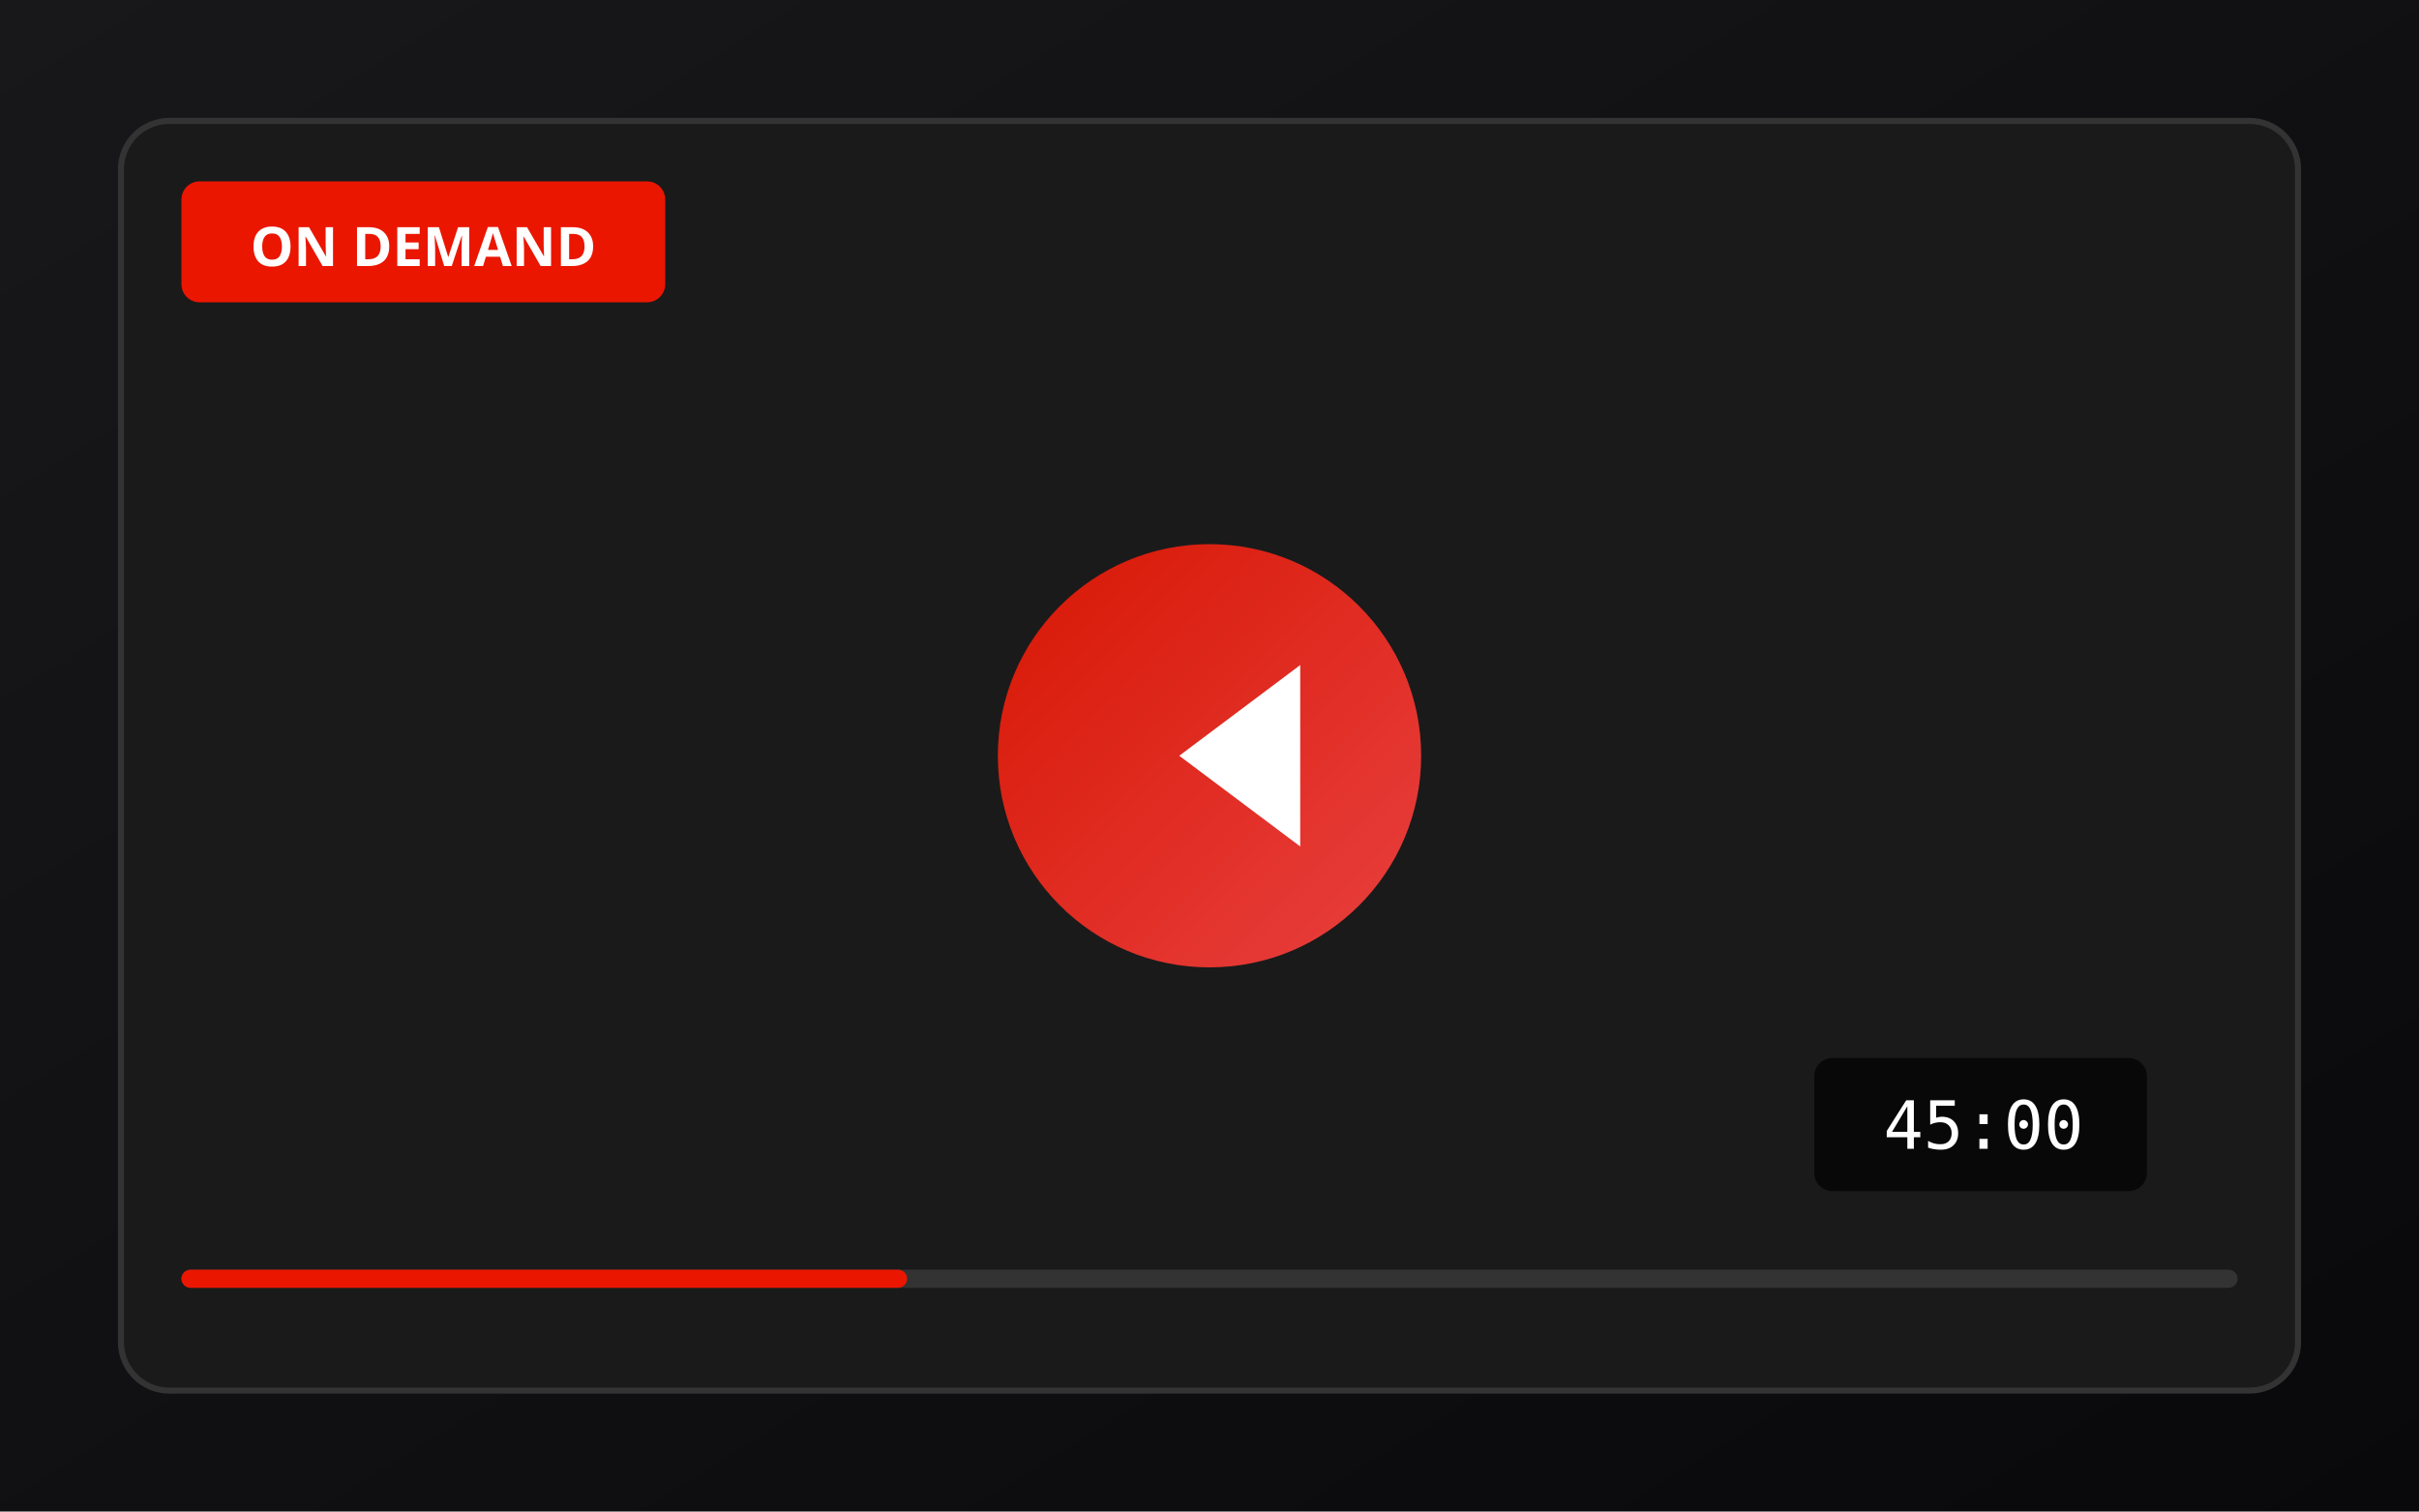
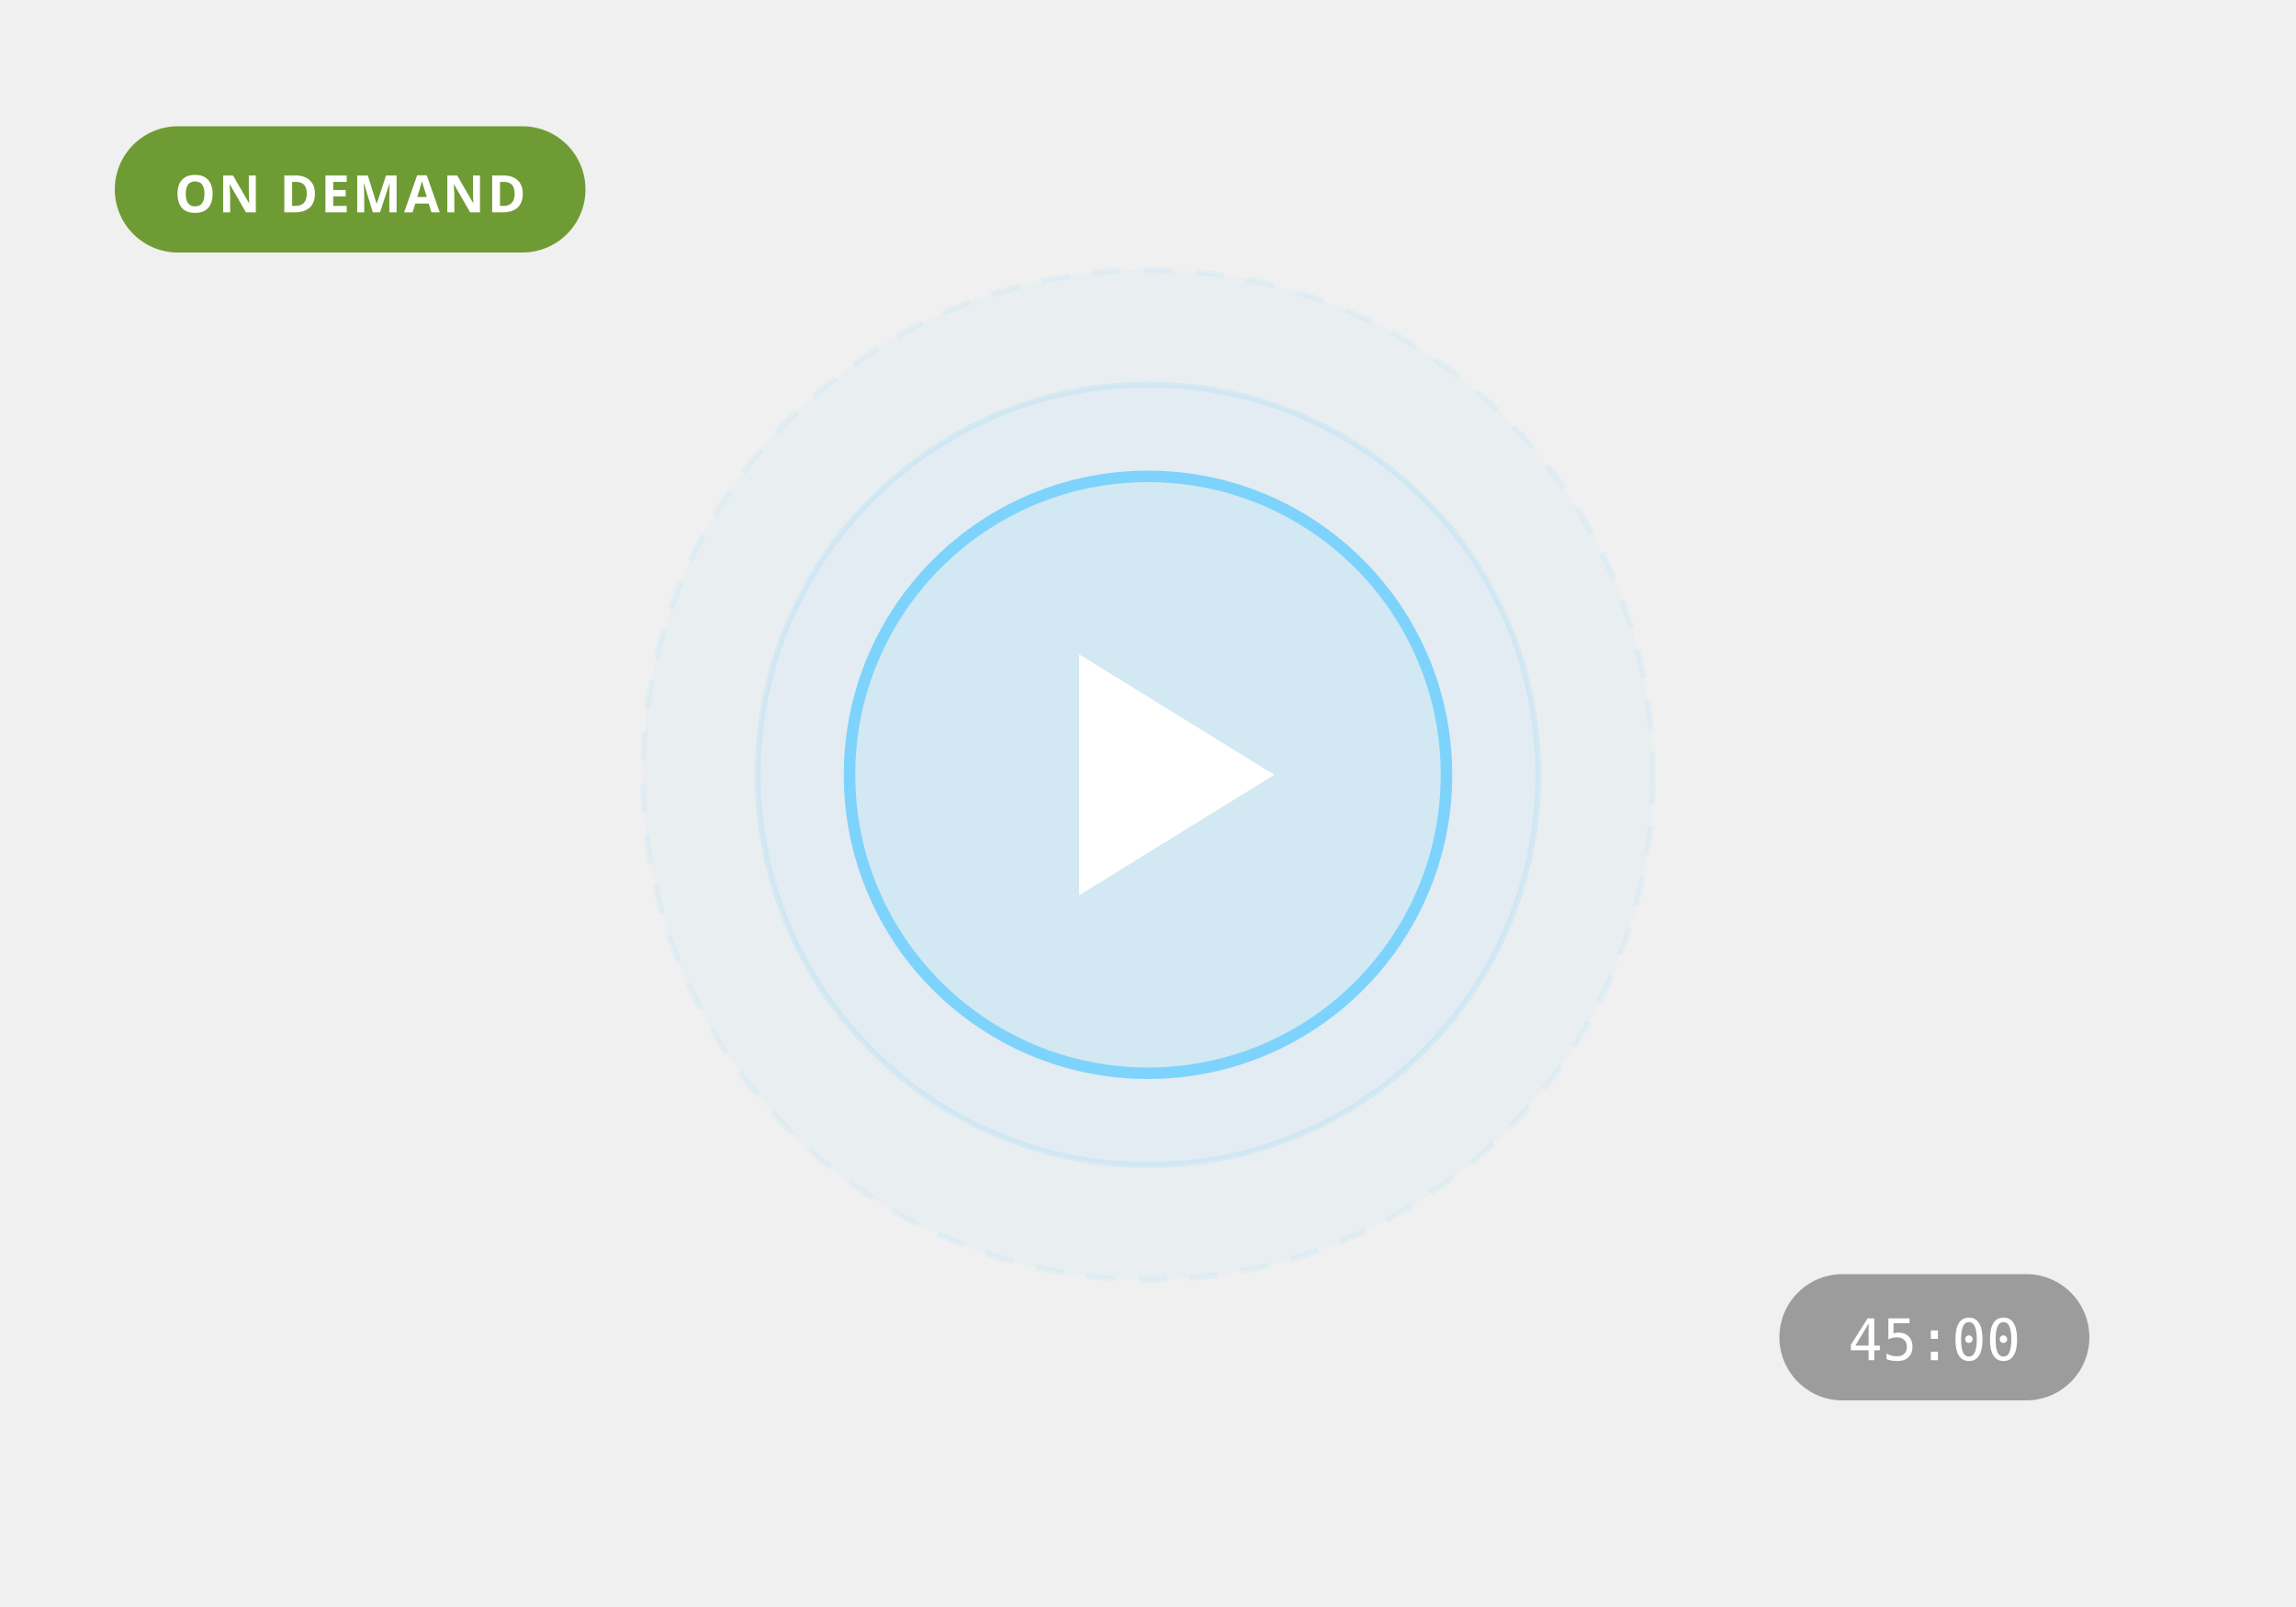
- <svg xmlns="http://www.w3.org/2000/svg" viewBox="0 0 400 250">
-   <defs>
-     <linearGradient id="spot-webinar-bg" x1="0%" y1="0%" x2="100%" y2="100%">
-       <stop offset="0%" stop-color="#18181b" />
-       <stop offset="100%" stop-color="#09090b" />
-     </linearGradient>
-     <linearGradient id="spot-play-gradient" x1="0%" y1="0%" x2="100%" y2="100%">
-       <stop offset="0%" stop-color="#EB1600" />
-       <stop offset="100%" stop-color="#ff4444" />
-     </linearGradient>
-   </defs>
-   <rect width="400" height="250" fill="url(#spot-webinar-bg)" />
-   <rect x="20" y="20" width="360" height="210" fill="#1a1a1a" rx="8" stroke="#333" stroke-width="1" />
-   <g transform="translate(200, 125)">
-     <circle r="35" fill="url(#spot-play-gradient)" opacity="0.9" />
-     <polygon points="12,-15 12,15 -8,0" fill="#fff" transform="translate(3, 0)" />
-   </g>
-   <g transform="translate(30, 210)">
-     <rect width="340" height="3" fill="#333" rx="1.5" />
-     <rect width="120" height="3" fill="#EB1600" rx="1.5" />
-   </g>
-   <rect x="30" y="30" width="80" height="20" fill="#EB1600" rx="3" />
-   <text x="70" y="44" font-family="system-ui, sans-serif" font-size="9" font-weight="600" fill="#fff" text-anchor="middle">ON DEMAND</text>
-   <rect x="300" y="175" width="55" height="22" fill="#000" opacity="0.7" rx="3" />
-   <text x="328" y="190" font-family="monospace" font-size="11" fill="#fff" text-anchor="middle">45:00</text>
+ <svg xmlns="http://www.w3.org/2000/svg" viewBox="0 0 400 280">
+   <circle cx="200" cy="135" r="88" fill="rgba(125,211,252,0.06)" stroke="rgba(125,211,252,0.12)" stroke-width="1" stroke-dasharray="5 4" />
+   <circle cx="200" cy="135" r="68" fill="rgba(125,211,252,0.06)" stroke="rgba(125,211,252,0.18)" stroke-width="1" />
+   <circle cx="200" cy="135" r="52" fill="rgba(125,211,252,0.15)" stroke="#7dd3fc" stroke-width="2" />
+   <polygon points="222,135 188,114 188,156" fill="white" />
+   <rect x="20" y="22" width="82" height="22" fill="#6f9b34" rx="11" />
+   <text x="61" y="37" font-family="system-ui,sans-serif" font-size="9" font-weight="700" fill="#fff" text-anchor="middle" letter-spacing="0.5">ON DEMAND</text>
+   <rect x="310" y="222" width="54" height="22" rx="11" fill="rgba(0,0,0,0.35)" />
+   <text x="337" y="237" font-family="monospace" font-size="10" fill="#fff" text-anchor="middle">45:00</text>
</svg>
